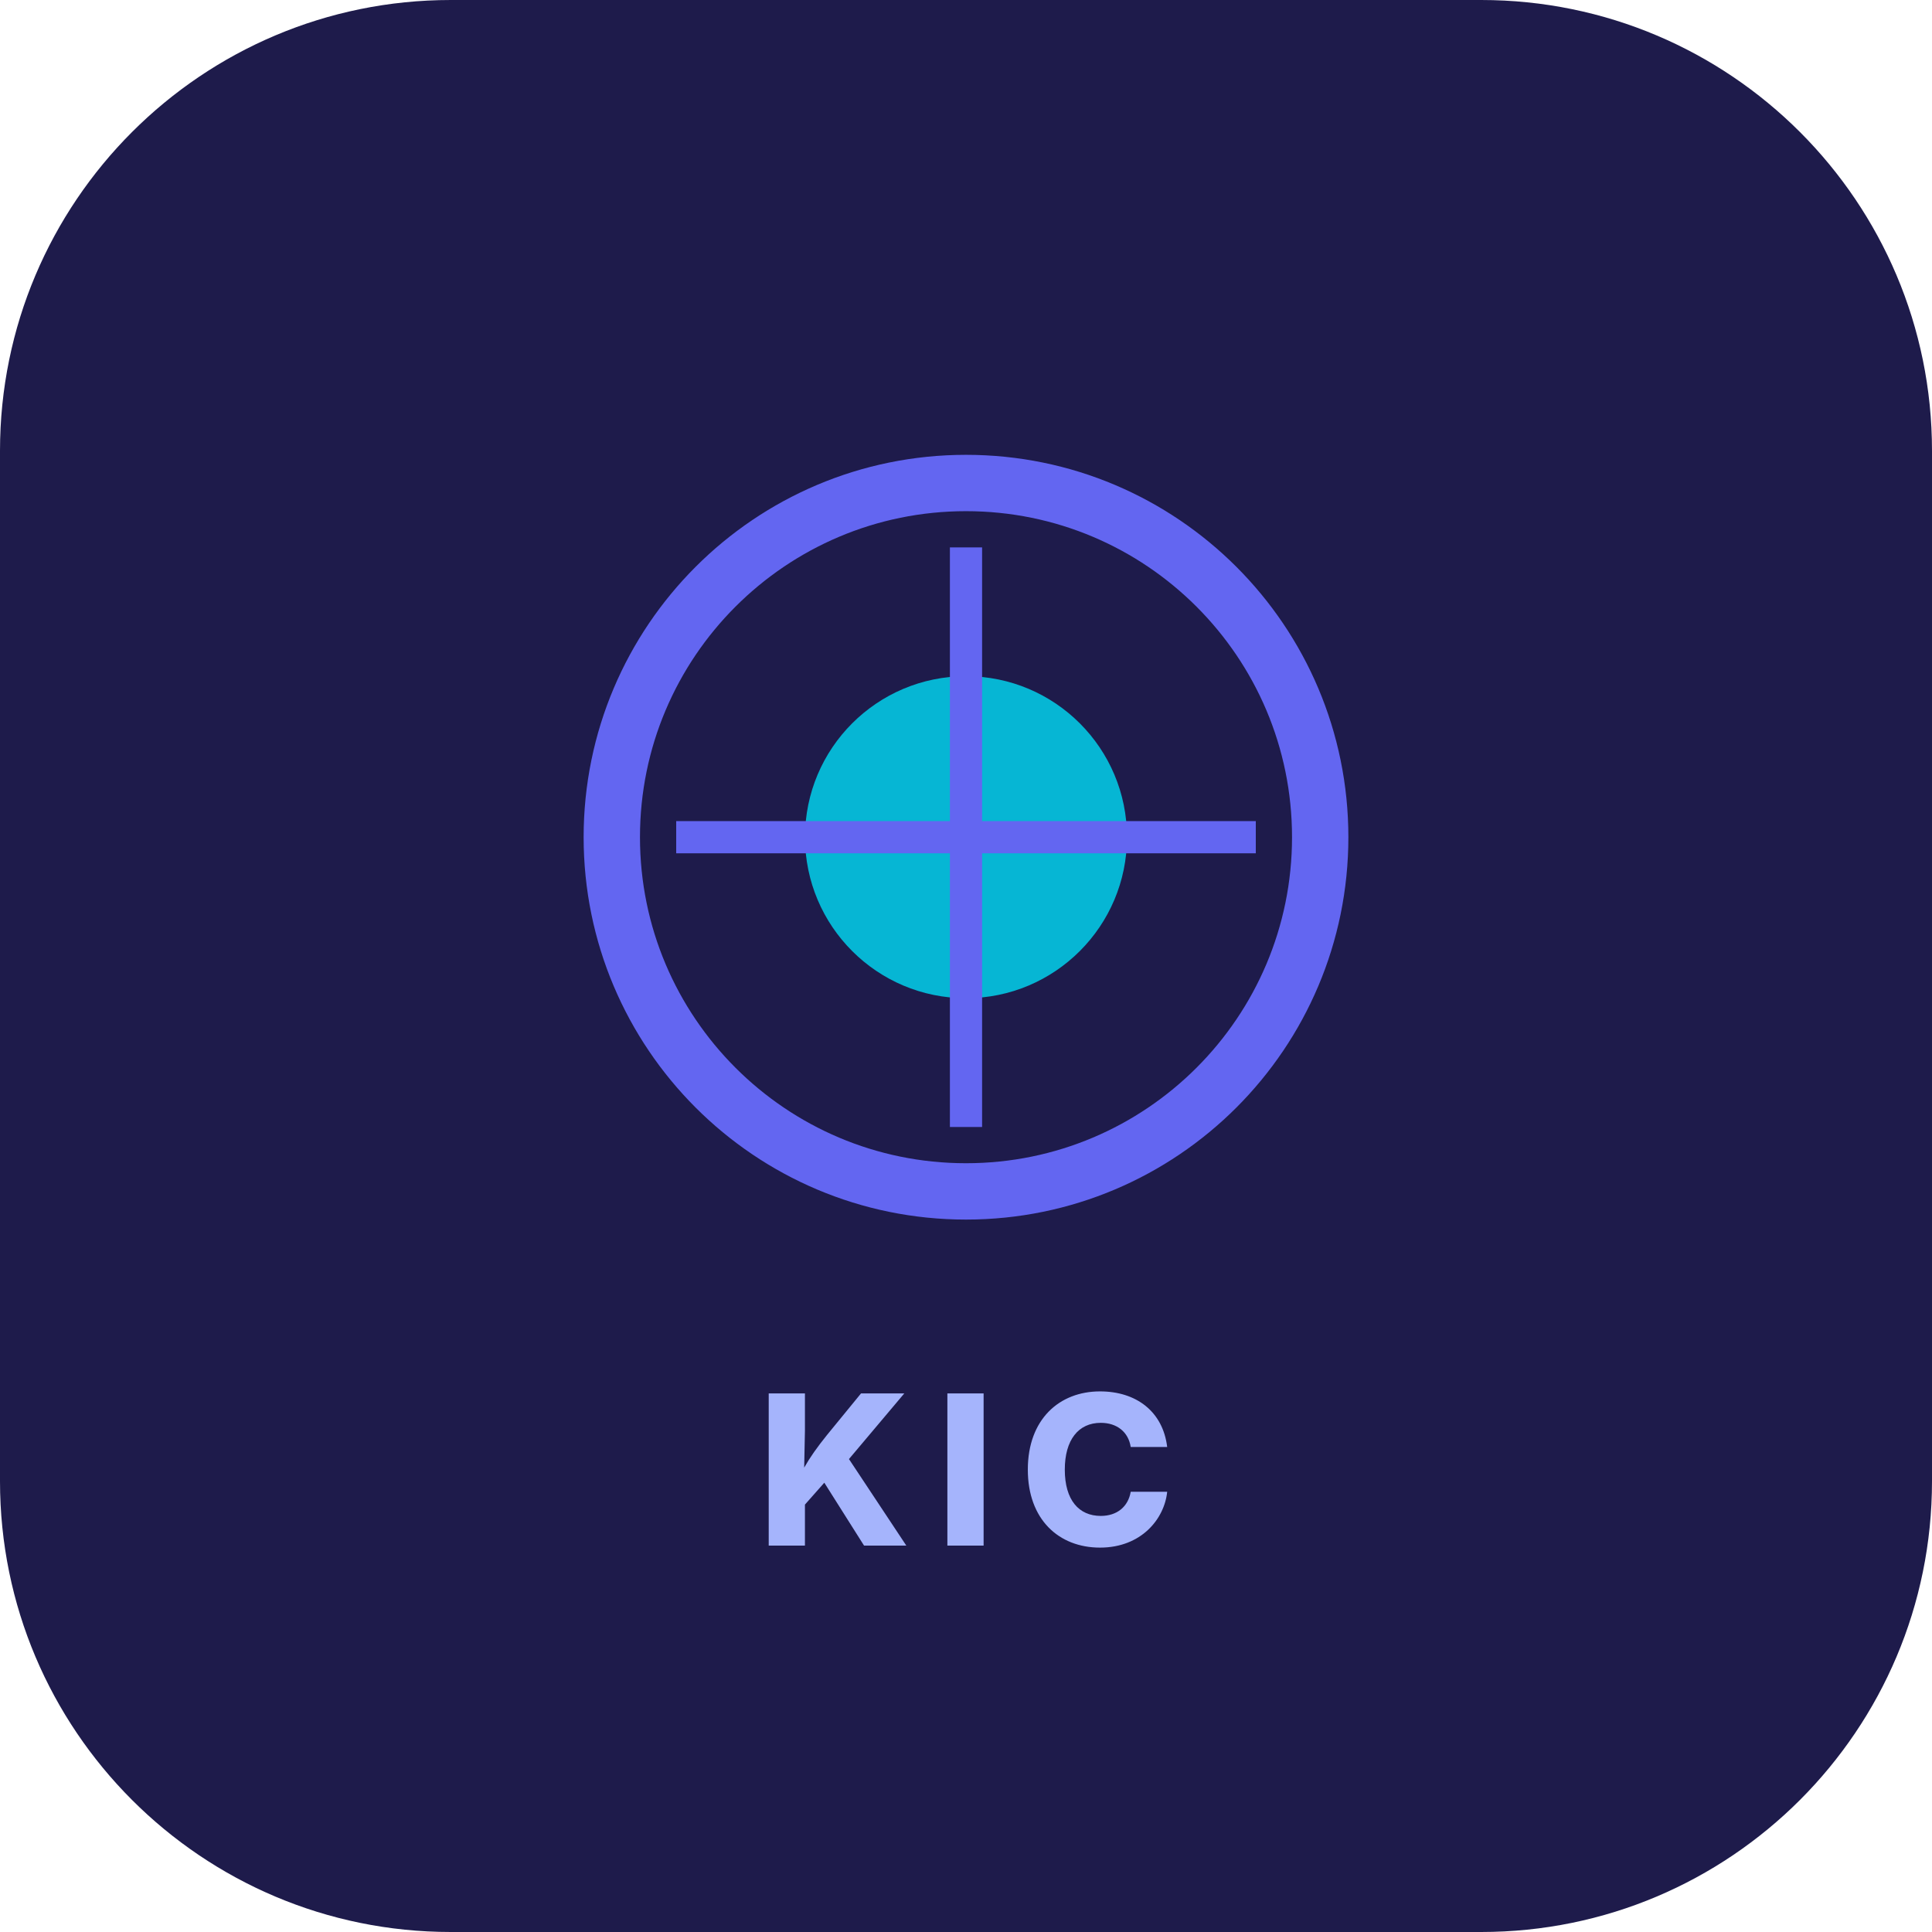
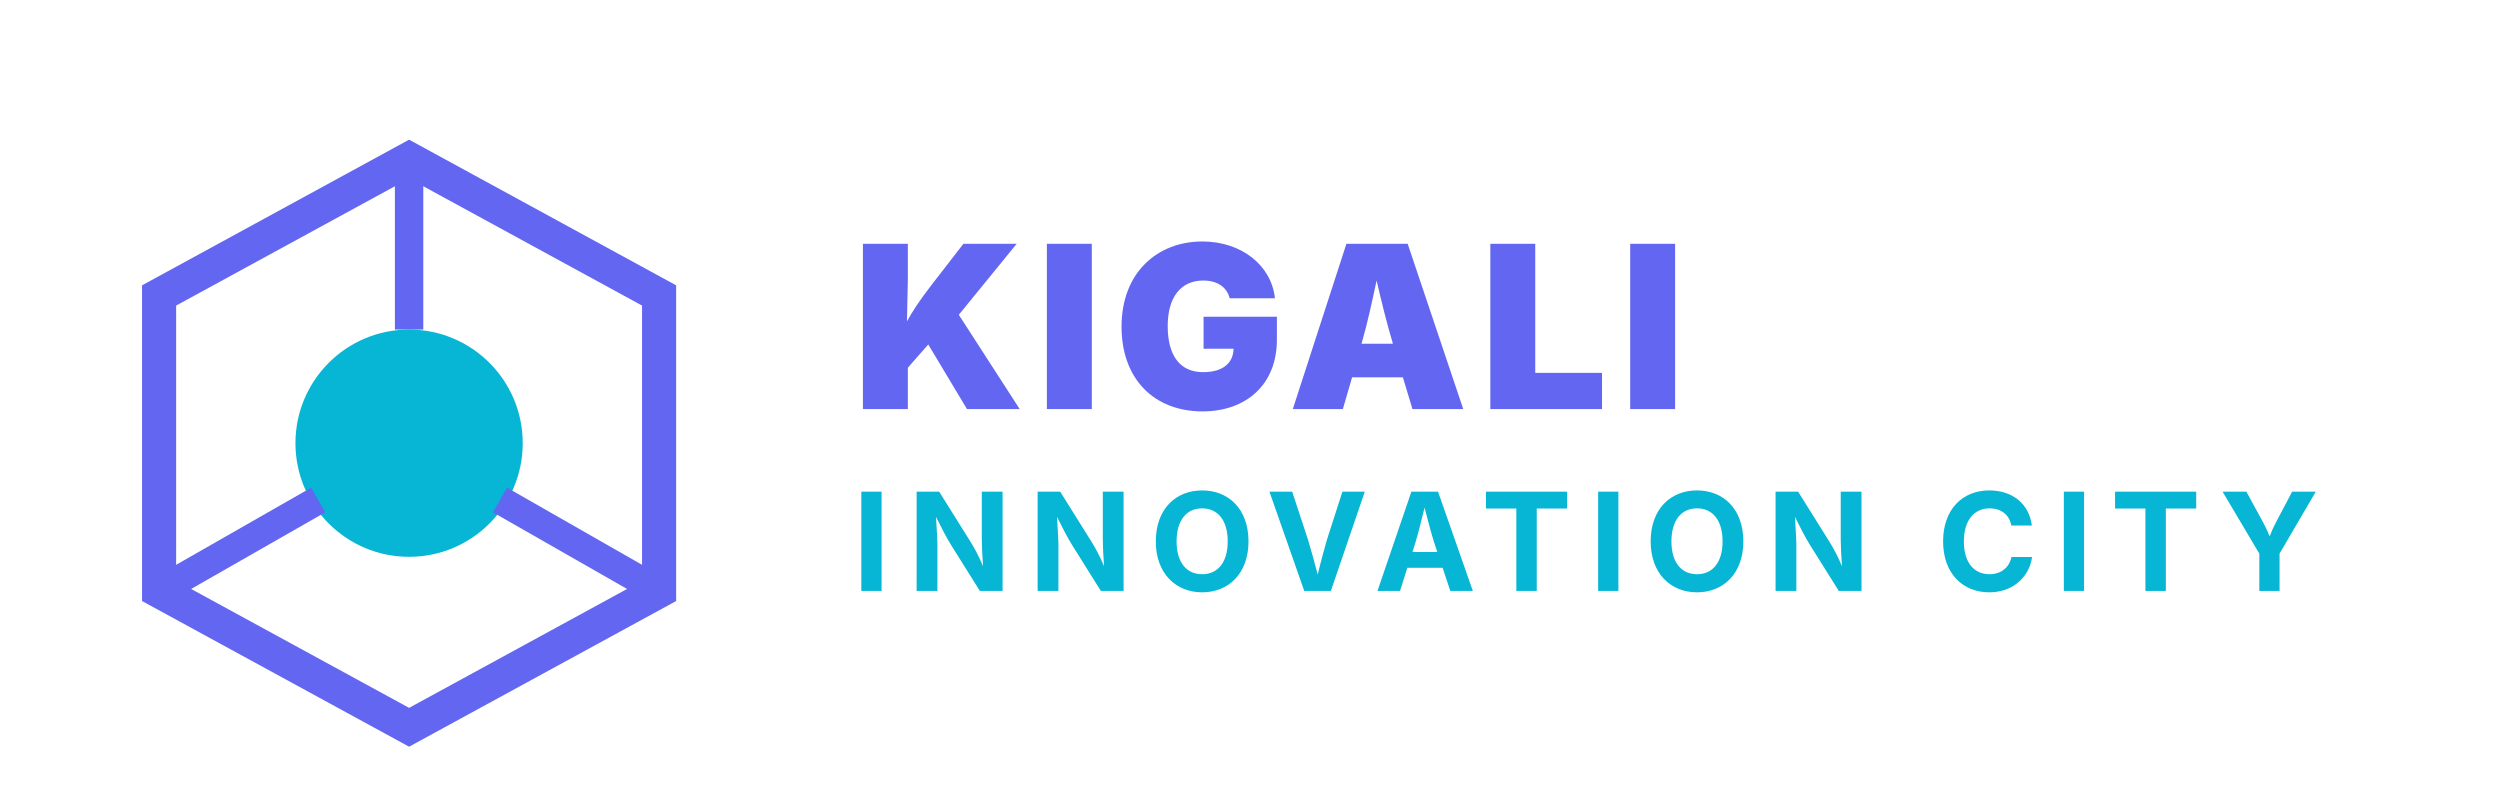
- <svg xmlns="http://www.w3.org/2000/svg" viewBox="0 0 120 120" width="100%" height="100%">
-   <rect width="120" height="120" rx="28" fill="#1E1B4B" />
-   <circle cx="60" cy="52" r="22" fill="none" stroke="#6366F1" stroke-width="3.5" />
-   <circle cx="60" cy="52" r="10" fill="#06B6D4" />
-   <path d="M42 52h36M60 34v36" stroke="#6366F1" stroke-width="2" />
-   <text x="60" y="96" font-family="system-ui, -apple-system, sans-serif" font-weight="800" font-size="13" fill="#A5B4FC" text-anchor="middle" letter-spacing="1.5">KIC</text>
+ <svg xmlns="http://www.w3.org/2000/svg" viewBox="0 0 220 70" width="100%" height="100%" fill="none">
+   <g transform="translate(10, 8)">
+     <polygon points="26,6 48,18 48,44 26,56 4,44 4,18" fill="none" stroke="#6366F1" stroke-width="3" />
+     <circle cx="26" cy="31" r="10" fill="#06B6D4" />
+     <line x1="26" y1="6" x2="26" y2="21" stroke="#6366F1" stroke-width="2.5" />
+     <line x1="48" y1="44" x2="34" y2="36" stroke="#6366F1" stroke-width="2.5" />
+     <line x1="4" y1="44" x2="18" y2="36" stroke="#6366F1" stroke-width="2.5" />
+   </g>
+   <text x="75" y="36" font-family="system-ui, -apple-system, sans-serif" font-weight="900" font-size="20" fill="#6366F1" letter-spacing="1">KIGALI</text>
+   <text x="75" y="52" font-family="system-ui, -apple-system, sans-serif" font-weight="700" font-size="12" fill="#06B6D4" letter-spacing="1.5">INNOVATION CITY</text>
</svg>
